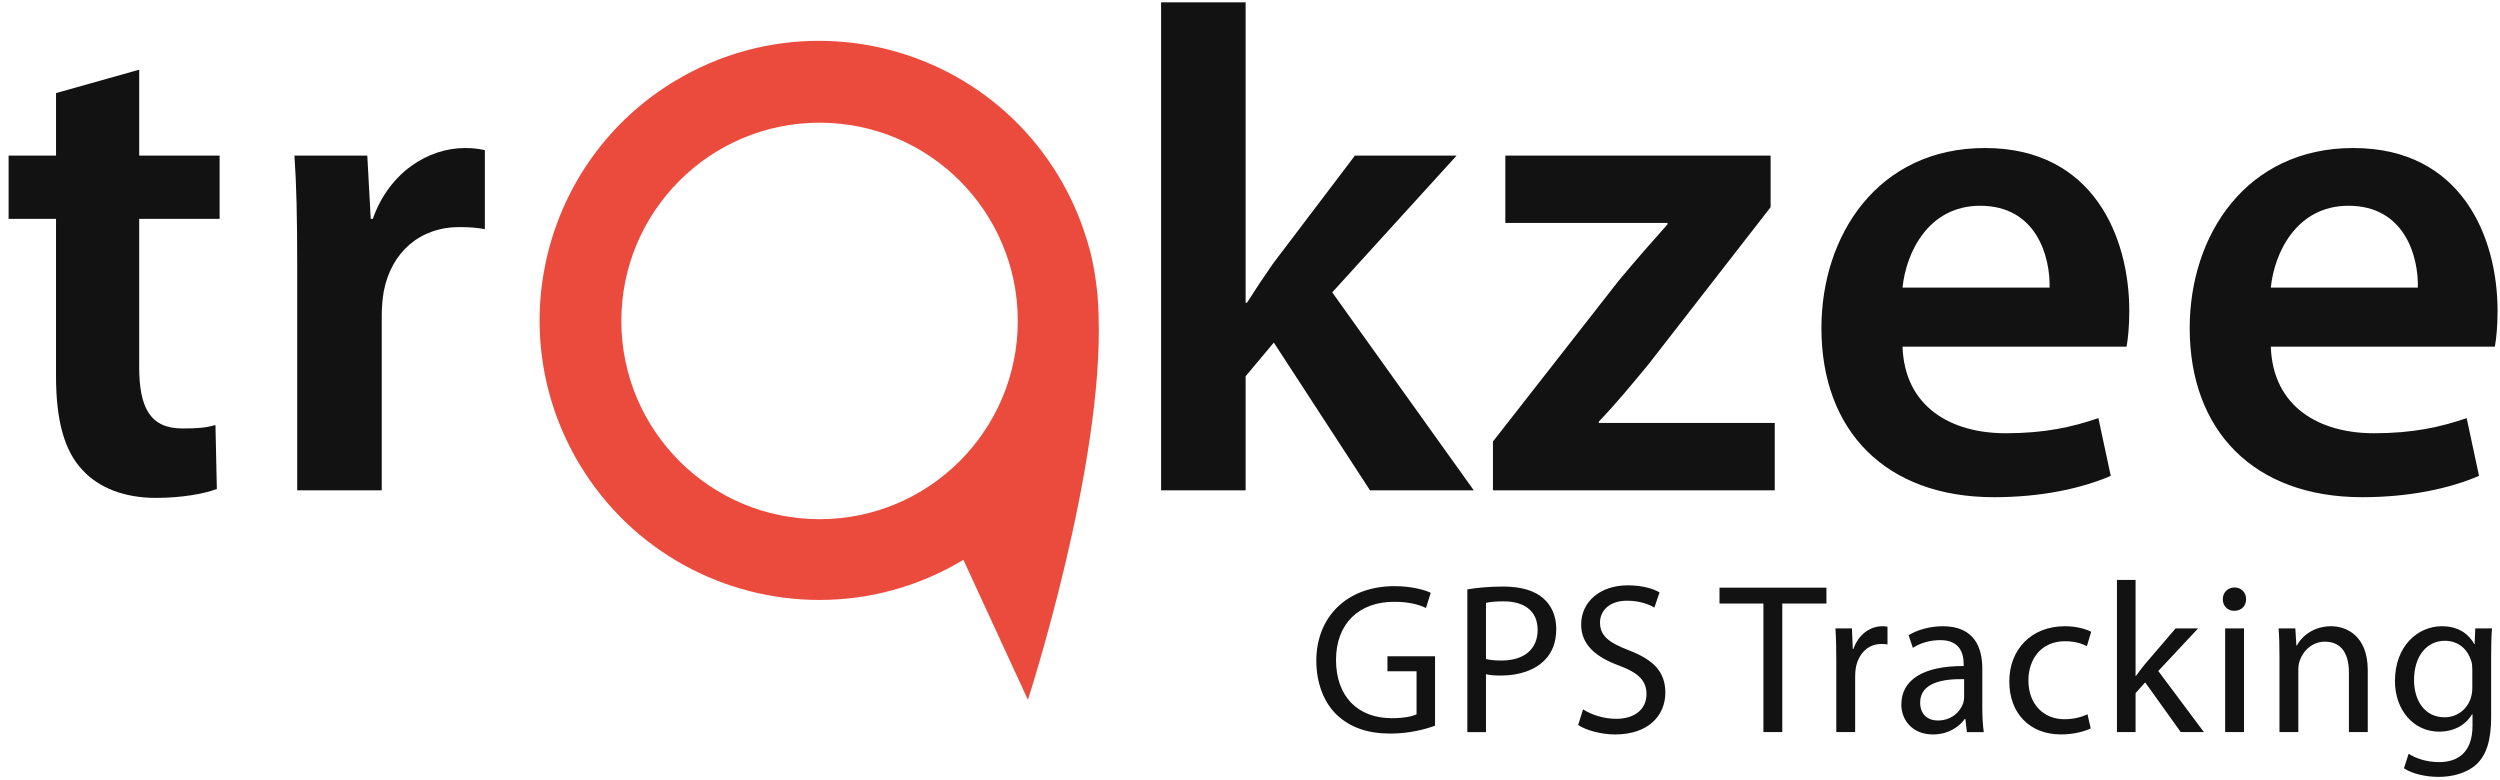
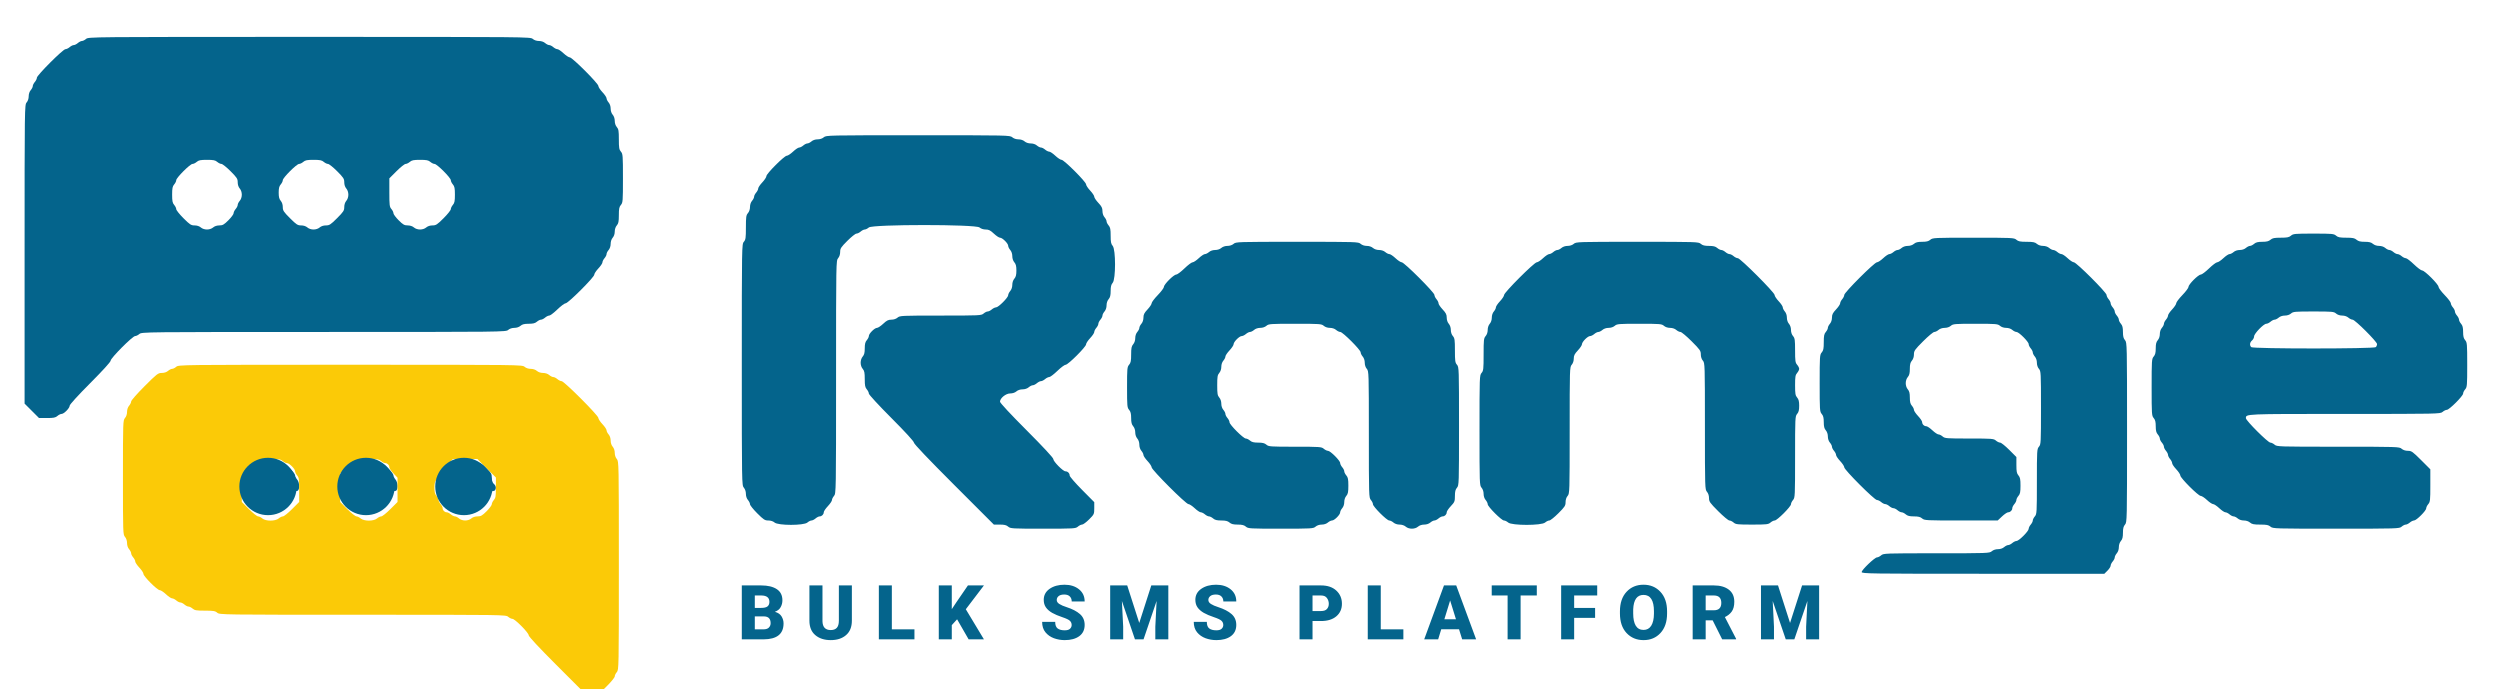
- <svg xmlns="http://www.w3.org/2000/svg" version="1.1" id="Layer_1" x="0px" y="0px" width="151.334px" height="47.168px" viewBox="0 0 151.334 47.168" enable-background="new 0 0 151.334 47.168" xml:space="preserve">
-   <path fill="#EB4B3D" d="M66.499,19.022c-0.016-0.775-0.084-1.551-0.209-2.325c-0.113-0.748-0.272-1.461-0.482-2.129  c-0.002-0.007-0.004-0.015-0.006-0.023c-0.017-0.05-0.032-0.102-0.048-0.15c-0.007-0.022-0.016-0.039-0.022-0.061  c-0.394-1.259-0.941-2.49-1.651-3.67c-3.177-5.273-8.773-8.192-14.51-8.192c-2.973,0-5.982,0.784-8.715,2.429  c-8.004,4.822-10.584,15.221-5.763,23.225c3.177,5.273,8.773,8.191,14.51,8.191c2.974,0,5.982-0.783,8.715-2.43l3.905,8.475  C62.223,42.363,66.837,28.15,66.499,19.022z M49.612,31.428c-6.627,0-12-5.375-12-12.001c0-6.627,5.373-12,12-12  c6.626,0,11.999,5.373,11.999,12C61.611,26.053,56.238,31.428,49.612,31.428z" />
-   <path fill="#131212" d="M83.987,40.633v-0.908h2.881v4.201c-0.506,0.195-1.518,0.48-2.698,0.48c-1.323,0-2.412-0.336-3.27-1.154  c-0.751-0.725-1.219-1.895-1.219-3.256c0-2.607,1.803-4.514,4.733-4.514c1.014,0,1.817,0.221,2.193,0.402l-0.287,0.92  c-0.466-0.219-1.049-0.375-1.931-0.375c-2.127,0-3.515,1.322-3.515,3.516c0,2.219,1.322,3.529,3.371,3.529  c0.739,0,1.244-0.105,1.504-0.236v-2.605H83.987L83.987,40.633z M93.532,39.932c-0.608,0.637-1.569,0.961-2.671,0.961  c-0.338,0-0.65-0.014-0.91-0.08v3.504h-1.128v-8.639c0.545-0.092,1.26-0.172,2.166-0.172c1.115,0,1.935,0.26,2.452,0.73  c0.468,0.412,0.765,1.049,0.765,1.828C94.206,38.855,93.973,39.477,93.532,39.932L93.532,39.932z M91.018,36.402  c-0.494,0-0.871,0.039-1.066,0.094v3.396c0.247,0.064,0.559,0.092,0.935,0.092c1.362,0,2.192-0.676,2.192-1.855  C93.078,36.961,92.248,36.402,91.018,36.402L91.018,36.402z M98.5,36.363c-1.193,0-1.646,0.715-1.646,1.311  c0,0.818,0.529,1.219,1.738,1.688c1.479,0.57,2.217,1.283,2.217,2.568c0,1.348-0.985,2.529-3.048,2.529  c-0.844,0-1.765-0.26-2.23-0.572l0.296-0.945c0.508,0.322,1.234,0.57,2.013,0.57c1.152,0,1.828-0.609,1.828-1.492  c0-0.805-0.467-1.283-1.646-1.725c-1.427-0.52-2.309-1.271-2.309-2.49c0-1.363,1.128-2.373,2.827-2.373  c0.882,0,1.544,0.207,1.918,0.428l-0.311,0.92C99.873,36.611,99.291,36.363,98.5,36.363L98.5,36.363z M107.888,36.533v7.783h-1.142  v-7.783h-2.659v-0.959h6.473v0.959H107.888L107.888,36.533z M113.869,38.984c-0.805,0-1.376,0.598-1.532,1.453  c-0.024,0.154-0.038,0.352-0.038,0.531v3.348h-1.141v-4.32c0-0.74-0.014-1.375-0.052-1.957h0.998l0.052,1.244h0.038  c0.288-0.844,0.986-1.375,1.751-1.375c0.117,0,0.208,0.014,0.312,0.027v1.074C114.141,38.984,114.023,38.984,113.869,38.984  L113.869,38.984z M119.063,44.316l-0.091-0.793h-0.039c-0.352,0.494-1.026,0.936-1.92,0.936c-1.271,0-1.919-0.896-1.919-1.805  c0-1.516,1.347-2.346,3.774-2.336v-0.127c0-0.506-0.145-1.453-1.428-1.441c-0.597,0-1.207,0.172-1.647,0.469l-0.259-0.766  c0.519-0.324,1.283-0.545,2.076-0.545c1.92,0,2.386,1.311,2.386,2.557v2.346c0,0.545,0.025,1.076,0.09,1.506H119.063L119.063,44.316  z M118.895,41.111c-1.246-0.025-2.661,0.197-2.661,1.416c0,0.75,0.494,1.088,1.064,1.088c0.831,0,1.362-0.52,1.543-1.053  c0.038-0.127,0.054-0.258,0.054-0.361V41.111L118.895,41.111z M126.327,39.113c-0.273-0.141-0.701-0.297-1.324-0.297  c-1.439,0-2.216,1.076-2.216,2.373c0,1.453,0.932,2.348,2.178,2.348c0.646,0,1.076-0.156,1.4-0.299l0.195,0.857  c-0.298,0.143-0.96,0.363-1.804,0.363c-1.895,0-3.126-1.285-3.126-3.205c0-1.932,1.324-3.346,3.372-3.346  c0.676,0,1.271,0.17,1.584,0.338L126.327,39.113L126.327,39.113z M133.41,44.316h-1.4l-2.154-3.008l-0.582,0.646v2.361h-1.128  v-9.211h1.128v5.811h0.024c0.156-0.219,0.365-0.49,0.545-0.711l1.856-2.166h1.362l-2.413,2.58L133.41,44.316L133.41,44.316z   M135.241,36.975c-0.414,0-0.688-0.313-0.688-0.699c0-0.391,0.284-0.715,0.712-0.715c0.416,0,0.7,0.313,0.7,0.715  C135.966,36.662,135.695,36.975,135.241,36.975L135.241,36.975z M135.838,44.316h-1.142v-6.277h1.142V44.316L135.838,44.316z   M142.188,44.316v-3.619c0-1.012-0.378-1.855-1.454-1.855c-0.74,0-1.322,0.531-1.529,1.168c-0.053,0.143-0.079,0.336-0.079,0.533  v3.773h-1.142v-4.58c0-0.66-0.012-1.178-0.051-1.697h1.012l0.063,1.037h0.027c0.312-0.584,1.036-1.168,2.074-1.168  c0.869,0,2.22,0.518,2.22,2.67v3.738H142.188L142.188,44.316z M150.798,39.75v3.645c0,1.453-0.299,2.32-0.896,2.879  c-0.622,0.559-1.504,0.754-2.294,0.754c-0.751,0-1.583-0.182-2.088-0.52l0.284-0.883c0.416,0.273,1.063,0.508,1.842,0.508  c1.168,0,2.024-0.611,2.024-2.207v-0.688h-0.028c-0.336,0.584-1.022,1.051-1.996,1.051c-1.558,0-2.671-1.324-2.671-3.061  c0-2.127,1.387-3.32,2.839-3.32c1.091,0,1.675,0.557,1.959,1.076h0.026l0.039-0.945h1.013  C150.812,38.48,150.798,38.996,150.798,39.75L150.798,39.75z M149.658,40.514c0-0.195-0.016-0.361-0.065-0.504  c-0.207-0.676-0.752-1.221-1.597-1.221c-1.088,0-1.866,0.922-1.866,2.375c0,1.23,0.635,2.256,1.854,2.256  c0.712,0,1.349-0.441,1.582-1.166c0.064-0.195,0.092-0.416,0.092-0.611V40.514L149.658,40.514z" />
-   <path fill="#131212" d="M89.214,29.682h-6.282l-5.823-8.946l-1.707,2.039v6.907h-5.117V0.141h5.117v18.183h0.083  c0.5-0.791,1.083-1.665,1.58-2.373l4.953-6.532h6.156l-7.53,8.279L89.214,29.682L89.214,29.682z M107.432,25.602v4.08H90.373v-2.955  l7.613-9.736c1.04-1.247,1.915-2.246,2.954-3.411v-0.084h-9.817V9.419h16.059v3.121l-7.404,9.527c-1,1.207-1.956,2.371-2.996,3.453  v0.082H107.432L107.432,25.602z M128.728,20.985h-13.561c0.124,3.661,2.951,5.241,6.238,5.241c2.373,0,4.038-0.373,5.618-0.916  l0.749,3.496c-1.748,0.75-4.16,1.291-7.074,1.291c-6.571,0-10.441-4.037-10.441-10.236c0-5.617,3.411-10.901,9.901-10.901  c6.574,0,8.735,5.409,8.735,9.86C128.894,19.779,128.813,20.527,128.728,20.985L128.728,20.985z M119.867,12.456  c-3.16,0-4.493,2.871-4.7,4.952h8.902C124.112,15.535,123.277,12.456,119.867,12.456L119.867,12.456z M151.022,20.985h-13.562  c0.125,3.661,2.952,5.241,6.24,5.241c2.37,0,4.036-0.373,5.616-0.916l0.749,3.496c-1.749,0.75-4.16,1.291-7.074,1.291  c-6.57,0-10.441-4.037-10.441-10.236c0-5.617,3.412-10.901,9.901-10.901c6.574,0,8.736,5.409,8.736,9.86  C151.188,19.779,151.106,20.527,151.022,20.985L151.022,20.985z M142.161,12.456c-3.16,0-4.493,2.871-4.7,4.952h8.901  C146.405,15.535,145.573,12.456,142.161,12.456L142.161,12.456z" />
-   <path fill="#131212" d="M8.425,13.247v8.945c0,2.496,0.665,3.744,2.621,3.744c0.916,0,1.415-0.041,1.997-0.209l0.083,3.871  c-0.749,0.291-2.121,0.541-3.702,0.541c-1.915,0-3.454-0.625-4.411-1.666c-1.123-1.164-1.622-3.035-1.622-5.698v-9.528H0.521V9.419  h2.871V5.634l5.034-1.415v5.2h4.868v3.828H8.425L8.425,13.247z M27.81,13.746c-2.414,0-4.119,1.54-4.576,3.87  c-0.083,0.458-0.126,0.999-0.126,1.539v10.527H17.99V15.951c0-2.745-0.042-4.743-0.167-6.532h4.411l0.208,3.828h0.125  c0.999-2.83,3.371-4.286,5.576-4.286c0.499,0,0.791,0.042,1.207,0.125v4.785C28.891,13.788,28.435,13.746,27.81,13.746L27.81,13.746  z" />
+ <svg xmlns="http://www.w3.org/2000/svg" viewBox="0 0 610 168" fill="none" width="100%" height="100%">
+   <g id="range-brand-logo-light">
+     <path d="M 84 38 C 82.732 39.100, 80.932 40, 80 40 C 79.068 40, 77.268 40.900, 76 42 C 74.732 43.100, 72.932 44, 72 44 C 71.068 44, 69.268 44.900, 68 46 C 66.732 47.100, 64.871 48, 63.866 48 C 61.477 48, 36 73.477, 36 75.866 C 36 76.871, 35.100 78.732, 34 80 C 32.900 81.268, 32 83.068, 32 84 C 32 84.932, 31.100 86.732, 30 88 C 28.777 89.410, 28 91.741, 28 94 C 28 96.259, 27.223 98.590, 26 100 C 24.020 102.283, 24 103.741, 24 248.119 L 24 393.931 31.034 400.966 L 38.069 408 45.881 408 C 52.259 408, 54.118 407.633, 56 406 C 57.268 404.900, 59.103 404, 60.076 404 C 62.427 404, 68 398.344, 68 395.957 C 68 394.838, 76.144 385.897, 88 374 C 100.254 361.703, 108 353.179, 108 351.988 C 108 349.500, 129.394 328, 131.869 328 C 132.873 328, 134.732 327.100, 136 326 C 138.287 324.016, 139.741 324, 316 324 C 492.259 324, 493.713 323.984, 496 322 C 497.410 320.777, 499.741 320, 502 320 C 504.259 320, 506.590 319.223, 508 318 C 509.725 316.504, 511.741 316, 516 316 C 520.259 316, 522.275 315.496, 524 314 C 525.268 312.900, 527.068 312, 528 312 C 528.932 312, 530.732 311.100, 532 310 C 533.268 308.900, 535.095 308, 536.058 308 C 537.022 308, 540.596 305.300, 544 302 C 547.404 298.700, 551.038 296, 552.076 296 C 554.545 296, 580 270.571, 580 268.105 C 580 267.083, 581.800 264.336, 584 262 C 586.200 259.664, 588 256.977, 588 256.029 C 588 255.082, 588.900 253.268, 590 252 C 591.100 250.732, 592 248.932, 592 248 C 592 247.068, 592.900 245.268, 594 244 C 595.223 242.590, 596 240.259, 596 238 C 596 235.741, 596.777 233.410, 598 232 C 599.223 230.590, 600 228.259, 600 226 C 600 223.741, 600.777 221.410, 602 220 C 603.627 218.124, 604 216.259, 604 210 C 604 203.741, 604.373 201.876, 606 200 C 607.879 197.834, 608 196.259, 608 174 C 608 151.741, 607.879 150.166, 606 148 C 604.296 146.035, 604 144.259, 604 136 C 604 127.741, 603.704 125.965, 602 124 C 600.777 122.590, 600 120.259, 600 118 C 600 115.741, 599.223 113.410, 598 112 C 596.777 110.590, 596 108.259, 596 106 C 596 103.741, 595.223 101.410, 594 100 C 592.900 98.732, 592 96.918, 592 95.971 C 592 95.023, 590.200 92.336, 588 90 C 585.800 87.664, 584 84.917, 584 83.895 C 584 81.453, 558.547 56, 556.105 56 C 555.083 56, 552.336 54.200, 550 52 C 547.664 49.800, 544.977 48, 544.029 48 C 543.082 48, 541.268 47.100, 540 46 C 538.732 44.900, 536.932 44, 536 44 C 535.068 44, 533.268 43.100, 532 42 C 530.590 40.777, 528.259 40, 526 40 C 523.741 40, 521.410 39.223, 520 38 C 517.709 36.013, 516.259 36, 302 36 C 87.741 36, 86.291 36.013, 84 38 M 192 158 C 190.732 159.100, 188.878 160, 187.881 160 C 185.522 160, 172 173.522, 172 175.881 C 172 176.878, 171.100 178.732, 170 180 C 168.373 181.876, 168 183.741, 168 190 C 168 196.259, 168.373 198.124, 170 200 C 171.100 201.268, 172 203.122, 172 204.119 C 172 205.115, 175.166 209.097, 179.034 212.966 C 185.287 219.218, 186.493 220, 189.881 220 C 192.259 220, 194.562 220.753, 196 222 C 197.410 223.223, 199.741 224, 202 224 C 204.259 224, 206.590 223.223, 208 222 C 209.435 220.756, 211.741 220, 214.105 220 C 217.336 220, 218.660 219.244, 222.952 214.952 C 225.729 212.176, 228 209.095, 228 208.105 C 228 207.116, 228.900 205.268, 230 204 C 231.100 202.732, 232 200.932, 232 200 C 232 199.068, 232.900 197.268, 234 196 C 235.223 194.590, 236 192.259, 236 190 C 236 187.741, 235.223 185.410, 234 184 C 232.753 182.562, 232 180.259, 232 177.881 C 232 174.493, 231.218 173.287, 224.966 167.034 C 221.097 163.166, 217.115 160, 216.119 160 C 215.122 160, 213.268 159.100, 212 158 C 210.124 156.373, 208.259 156, 202 156 C 195.741 156, 193.876 156.373, 192 158 M 296 158 C 294.732 159.100, 292.878 160, 291.881 160 C 289.522 160, 276 173.522, 276 175.881 C 276 176.878, 275.100 178.732, 274 180 C 272.504 181.725, 272 183.741, 272 188 C 272 192.259, 272.504 194.275, 274 196 C 275.247 197.438, 276 199.741, 276 202.119 C 276 205.507, 276.782 206.713, 283.034 212.966 C 289.287 219.218, 290.493 220, 293.881 220 C 296.259 220, 298.562 220.753, 300 222 C 301.410 223.223, 303.741 224, 306 224 C 308.259 224, 310.590 223.223, 312 222 C 313.438 220.753, 315.741 220, 318.119 220 C 321.507 220, 322.713 219.218, 328.966 212.966 C 335.218 206.713, 336 205.507, 336 202.119 C 336 199.741, 336.753 197.438, 338 196 C 339.223 194.590, 340 192.259, 340 190 C 340 187.741, 339.223 185.410, 338 184 C 336.753 182.562, 336 180.259, 336 177.881 C 336 174.493, 335.218 173.287, 328.966 167.034 C 325.097 163.166, 321.115 160, 320.119 160 C 319.122 160, 317.268 159.100, 316 158 C 314.124 156.373, 312.259 156, 306 156 C 299.741 156, 297.876 156.373, 296 158 M 400 158 C 398.732 159.100, 396.878 160, 395.881 160 C 394.885 160, 390.903 163.166, 387.034 167.034 L 380 174.069 380 187.881 C 380 200.259, 380.208 201.934, 382 204 C 383.100 205.268, 384 207.116, 384 208.105 C 384 209.095, 386.271 212.176, 389.048 214.952 C 393.340 219.244, 394.664 220, 397.895 220 C 400.259 220, 402.565 220.756, 404 222 C 405.410 223.223, 407.741 224, 410 224 C 412.259 224, 414.590 223.223, 416 222 C 417.438 220.753, 419.741 220, 422.119 220 C 425.507 220, 426.713 219.218, 432.966 212.966 C 436.834 209.097, 440 205.115, 440 204.119 C 440 203.122, 440.900 201.268, 442 200 C 443.627 198.124, 444 196.259, 444 190 C 444 183.741, 443.627 181.876, 442 180 C 440.900 178.732, 440 176.878, 440 175.881 C 440 173.522, 426.478 160, 424.119 160 C 423.122 160, 421.268 159.100, 420 158 C 418.124 156.373, 416.259 156, 410 156 C 403.741 156, 401.876 156.373, 400 158 M 256 450 C 254.732 451.100, 252.884 452, 251.895 452 C 249.556 452, 240 461.556, 240 463.895 C 240 464.884, 239.100 466.732, 238 468 C 235.756 470.588, 235.289 476.889, 237.200 478.800 C 238.071 479.671, 245.422 480, 264 480 C 282.578 480, 289.929 479.671, 290.800 478.800 C 292.711 476.889, 292.244 470.588, 290 468 C 288.900 466.732, 288 464.884, 288 463.895 C 288 462.905, 285.729 459.824, 282.952 457.048 C 278.660 452.756, 277.336 452, 274.105 452 C 271.741 452, 269.435 451.244, 268 450 C 266.590 448.777, 264.259 448, 262 448 C 259.741 448, 257.410 448.777, 256 450 M 352 450 C 350.732 451.100, 348.878 452, 347.881 452 C 346.885 452, 342.903 455.166, 339.034 459.034 L 332 466.069 332 471.834 C 332 475.006, 332.540 478.140, 333.200 478.800 C 334.071 479.671, 341.422 480, 360 480 C 378.578 480, 385.929 479.671, 386.800 478.800 C 388.711 476.889, 388.244 470.588, 386 468 C 384.900 466.732, 384 464.884, 384 463.895 C 384 462.905, 381.729 459.824, 378.952 457.048 C 374.660 452.756, 373.336 452, 370.105 452 C 367.741 452, 365.435 451.244, 364 450 C 362.590 448.777, 360.259 448, 358 448 C 355.741 448, 353.410 448.777, 352 450 M 448 450 C 446.732 451.100, 444.932 452, 444 452 C 443.068 452, 441.268 452.900, 440 454 C 438.732 455.100, 436.953 456, 436.047 456 C 433.936 456, 432 457.936, 432 460.047 C 432 460.953, 431.100 462.732, 430 464 C 427.696 466.657, 427.150 476.750, 429.200 478.800 C 430.071 479.671, 437.422 480, 456 480 C 474.578 480, 481.929 479.671, 482.800 478.800 C 484.595 477.005, 484.251 474.195, 482 472.268 C 480.585 471.056, 480 469.318, 480 466.325 C 480 462.577, 479.425 461.520, 474.952 457.048 C 470.660 452.756, 469.336 452, 466.105 452 C 463.741 452, 461.435 451.244, 460 450 C 458.590 448.777, 456.259 448, 454 448 C 451.741 448, 449.410 448.777, 448 450" fill="#04648C" transform="translate(0, 0) scale(0.25)" fill-rule="evenodd" />
+     <path d="M 72 18 C 70.732 19.100, 68.932 20, 68 20 C 67.068 20, 65.268 20.900, 64 22 C 62.559 23.250, 60.259 24, 57.866 24 C 54.291 24, 53.176 24.862, 41.019 37.019 C 33.822 44.215, 28 50.855, 28 51.866 C 28 52.871, 27.100 54.732, 26 56 C 24.777 57.410, 24 59.741, 24 62 C 24 64.259, 23.223 66.590, 22 68 C 20.052 70.247, 20 71.741, 20 126 C 20 180.259, 20.052 181.753, 22 184 C 23.223 185.410, 24 187.741, 24 190 C 24 192.259, 24.777 194.590, 26 196 C 27.100 197.268, 28 199.068, 28 200 C 28 200.932, 28.900 202.732, 30 204 C 31.100 205.268, 32 207.082, 32 208.029 C 32 208.977, 33.800 211.664, 36 214 C 38.200 216.336, 40 219.076, 40 220.089 C 40 222.487, 53.513 236, 55.911 236 C 56.924 236, 59.664 237.800, 62 240 C 64.336 242.200, 67.023 244, 67.971 244 C 68.918 244, 70.732 244.900, 72 246 C 73.268 247.100, 75.068 248, 76 248 C 76.932 248, 78.732 248.900, 80 250 C 81.268 251.100, 83.068 252, 84 252 C 84.932 252, 86.732 252.900, 88 254 C 89.965 255.704, 91.741 256, 100 256 C 108.259 256, 110.035 256.296, 112 258 C 114.282 259.979, 115.741 260, 254 260 C 392.259 260, 393.718 260.021, 396 262 C 397.268 263.100, 399.122 264, 400.119 264 C 402.565 264, 416 277.557, 416 280.025 C 416 281.252, 426.072 292.053, 443.009 308.991 L 470.018 336 477.975 336 L 485.931 336 492.966 328.966 C 496.834 325.097, 500 321.115, 500 320.119 C 500 319.122, 500.900 317.268, 502 316 C 503.972 313.727, 504 312.259, 504 212 C 504 111.741, 503.972 110.273, 502 108 C 500.777 106.590, 500 104.259, 500 102 C 500 99.741, 499.223 97.410, 498 96 C 496.777 94.590, 496 92.259, 496 90 C 496 87.741, 495.223 85.410, 494 84 C 492.900 82.732, 492 80.918, 492 79.971 C 492 79.023, 490.200 76.336, 488 74 C 485.800 71.664, 484 68.915, 484 67.891 C 484 65.450, 450.578 32, 448.139 32 C 447.131 32, 445.268 31.100, 444 30 C 442.732 28.900, 440.932 28, 440 28 C 439.068 28, 437.268 27.100, 436 26 C 434.590 24.777, 432.259 24, 430 24 C 427.741 24, 425.410 23.223, 424 22 C 422.590 20.777, 420.259 20, 418 20 C 415.741 20, 413.410 19.223, 412 18 C 409.714 16.017, 408.259 16, 242 16 C 75.741 16, 74.286 16.017, 72 18 M 152 110 C 150.732 111.100, 148.897 112, 147.924 112 C 146.950 112, 144.769 113.385, 143.077 115.077 C 141.385 116.769, 140 118.950, 140 119.924 C 140 120.897, 139.100 122.732, 138 124 C 136.243 126.026, 136 127.741, 136 138.119 L 136 149.931 143.034 156.966 C 146.903 160.834, 150.885 164, 151.881 164 C 152.878 164, 154.732 164.900, 156 166 C 159.250 168.818, 168.750 168.818, 172 166 C 173.268 164.900, 175.122 164, 176.119 164 C 177.115 164, 181.097 160.834, 184.966 156.966 L 192 149.931 192 138.119 C 192 127.741, 191.757 126.026, 190 124 C 188.900 122.732, 188 120.897, 188 119.924 C 188 117.631, 182.369 112, 180.076 112 C 179.103 112, 177.268 111.100, 176 110 C 174.035 108.296, 172.259 108, 164 108 C 155.741 108, 153.965 108.296, 152 110 M 248 110 C 246.732 111.100, 244.884 112, 243.895 112 C 242.905 112, 239.824 114.271, 237.048 117.048 L 232 122.095 232 136.013 L 232 149.931 239.034 156.966 C 242.903 160.834, 246.885 164, 247.881 164 C 248.878 164, 250.732 164.900, 252 166 C 255.250 168.818, 264.750 168.818, 268 166 C 269.268 164.900, 271.122 164, 272.119 164 C 273.115 164, 277.097 160.834, 280.966 156.966 L 288 149.931 288 138.089 L 288 126.247 284 122 C 281.800 119.664, 280 116.998, 280 116.076 C 280 113.939, 278.075 112, 275.953 112 C 275.047 112, 273.268 111.100, 272 110 C 270.035 108.296, 268.259 108, 260 108 C 251.741 108, 249.965 108.296, 248 110 M 335.034 115.034 C 331.166 118.903, 328 122.885, 328 123.881 C 328 124.878, 327.100 126.732, 326 128 C 324.504 129.725, 324 131.741, 324 136 C 324 140.259, 324.504 142.275, 326 144 C 327.100 145.268, 328 147.068, 328 148 C 328 148.932, 328.900 150.732, 330 152 C 331.100 153.268, 332 155.047, 332 155.953 C 332 158.064, 333.936 160, 336.047 160 C 336.953 160, 338.732 160.900, 340 162 C 341.268 163.100, 343.068 164, 344 164 C 344.932 164, 346.732 164.900, 348 166 C 351.043 168.639, 356.957 168.639, 360 166 C 361.435 164.756, 363.741 164, 366.105 164 C 369.336 164, 370.660 163.244, 374.952 158.952 C 377.729 156.176, 380 153.095, 380 152.105 C 380 151.116, 380.900 149.268, 382 148 C 383.708 146.031, 384 144.259, 384 135.874 L 384 126.054 374.973 117.027 L 365.946 108 354.007 108 L 342.069 108 335.034 115.034" fill="#FBCA07" transform="translate(25, 85) scale(0.25)" fill-rule="evenodd" />
+     <circle cx="65.4" cy="118.7" r="7.0" fill="#04648C" />
+     <circle cx="89.3" cy="118.7" r="7.0" fill="#04648C" />
+     <circle cx="113.2" cy="118.7" r="7.0" fill="#04648C" />
+     <path d="M 104 34 C 102.590 35.223, 100.259 36, 98 36 C 95.741 36, 93.410 36.777, 92 38 C 90.732 39.100, 88.932 40, 88 40 C 87.068 40, 85.268 40.900, 84 42 C 82.732 43.100, 80.918 44, 79.971 44 C 79.023 44, 76.336 45.800, 74 48 C 71.664 50.200, 68.921 52, 67.903 52 C 65.494 52, 48 69.494, 48 71.903 C 48 72.921, 46.200 75.664, 44 78 C 41.800 80.336, 40 83.023, 40 83.971 C 40 84.918, 39.100 86.732, 38 88 C 36.900 89.268, 36 91.068, 36 92 C 36 92.932, 35.100 94.732, 34 96 C 32.777 97.410, 32 99.741, 32 102 C 32 104.259, 31.223 106.590, 30 108 C 28.245 110.023, 28 111.741, 28 122 C 28 132.259, 27.755 133.977, 26 136 C 24.024 138.278, 24 139.741, 24 256 C 24 372.259, 24.024 373.722, 26 376 C 27.223 377.410, 28 379.741, 28 382 C 28 384.259, 28.777 386.590, 30 388 C 31.100 389.268, 32 391.122, 32 392.119 C 32 393.115, 35.166 397.097, 39.034 400.966 C 45.287 407.218, 46.493 408, 49.881 408 C 52.259 408, 54.562 408.753, 56 410 C 59.483 413.020, 84.517 413.020, 88 410 C 89.268 408.900, 91.068 408, 92 408 C 92.932 408, 94.732 407.100, 96 406 C 97.268 404.900, 99.047 404, 99.953 404 C 102.075 404, 104 402.061, 104 399.924 C 104 399.002, 105.800 396.336, 108 394 C 110.200 391.664, 112 388.977, 112 388.029 C 112 387.082, 112.900 385.268, 114 384 C 115.975 381.723, 116 380.259, 116 268 C 116 155.741, 116.025 154.277, 118 152 C 119.247 150.562, 120 148.259, 120 145.881 C 120 142.493, 120.782 141.287, 127.034 135.034 C 130.903 131.166, 134.885 128, 135.881 128 C 136.878 128, 138.732 127.100, 140 126 C 141.268 124.900, 143.068 124, 144 124 C 144.932 124, 146.732 123.100, 148 122 C 151.606 118.872, 252.394 118.872, 256 122 C 257.417 123.229, 259.741 124, 262.029 124 C 264.999 124, 266.613 124.810, 270 128 C 272.336 130.200, 275.057 132, 276.047 132 C 278.363 132, 284 137.616, 284 139.924 C 284 140.897, 284.900 142.732, 286 144 C 287.223 145.410, 288 147.741, 288 150 C 288 152.259, 288.777 154.590, 290 156 C 291.496 157.725, 292 159.741, 292 164 C 292 168.259, 291.496 170.275, 290 172 C 288.777 173.410, 288 175.741, 288 178 C 288 180.259, 287.223 182.590, 286 184 C 284.900 185.268, 284 187.116, 284 188.105 C 284 190.444, 274.444 200, 272.105 200 C 271.116 200, 269.268 200.900, 268 202 C 266.732 203.100, 264.932 204, 264 204 C 263.068 204, 261.268 204.900, 260 206 C 257.777 207.928, 256.259 208, 218 208 C 179.741 208, 178.223 208.072, 176 210 C 174.583 211.229, 172.259 212, 169.971 212 C 167.001 212, 165.387 212.810, 162 216 C 159.664 218.200, 156.943 220, 155.953 220 C 153.637 220, 148 225.616, 148 227.924 C 148 228.897, 147.100 230.732, 146 232 C 144.504 233.725, 144 235.741, 144 240 C 144 244.259, 143.496 246.275, 142 248 C 140.777 249.410, 140 251.741, 140 254 C 140 256.259, 140.777 258.590, 142 260 C 143.627 261.876, 144 263.741, 144 270 C 144 276.259, 144.373 278.124, 146 280 C 147.100 281.268, 148 283.123, 148 284.121 C 148 285.152, 157.514 295.478, 170 308 C 183.695 321.735, 192 330.804, 192 332.025 C 192 333.274, 206.171 348.158, 231.006 372.994 L 270.013 412 275.853 412 C 280.259 412, 282.261 412.492, 284 414 C 286.202 415.909, 287.741 416, 318 416 C 348.259 416, 349.798 415.909, 352 414 C 353.268 412.900, 355.116 412, 356.105 412 C 357.095 412, 360.176 409.729, 362.952 406.952 C 367.875 402.030, 368 401.758, 368 396.007 L 368 390.109 356 378 C 349.400 371.340, 344 365.106, 344 364.146 C 344 361.908, 342.089 360, 339.848 360 C 337.475 360, 328 350.386, 328 347.979 C 328 346.796, 317.976 336.009, 302 320 C 286.302 304.270, 276 293.195, 276 292.050 C 276 288.620, 281.695 284, 285.924 284 C 288.259 284, 290.572 283.239, 292 282 C 293.410 280.777, 295.741 280, 298 280 C 300.259 280, 302.590 279.223, 304 278 C 305.268 276.900, 307.068 276, 308 276 C 308.932 276, 310.732 275.100, 312 274 C 313.268 272.900, 315.068 272, 316 272 C 316.932 272, 318.732 271.100, 320 270 C 321.268 268.900, 323.095 268, 324.058 268 C 325.022 268, 328.596 265.300, 332 262 C 335.404 258.700, 339.034 256, 340.068 256 C 342.498 256, 360 238.523, 360 236.097 C 360 235.079, 361.800 232.336, 364 230 C 366.200 227.664, 368 224.977, 368 224.029 C 368 223.082, 368.900 221.268, 370 220 C 371.100 218.732, 372 216.932, 372 216 C 372 215.068, 372.900 213.268, 374 212 C 375.100 210.732, 376 208.932, 376 208 C 376 207.068, 376.900 205.268, 378 204 C 379.223 202.590, 380 200.259, 380 198 C 380 195.741, 380.777 193.410, 382 192 C 383.496 190.275, 384 188.259, 384 184 C 384 179.741, 384.504 177.725, 386 176 C 389.039 172.496, 389.039 143.504, 386 140 C 384.373 138.124, 384 136.259, 384 130 C 384 123.741, 383.627 121.876, 382 120 C 380.900 118.732, 380 116.932, 380 116 C 380 115.068, 379.100 113.268, 378 112 C 376.771 110.583, 376 108.259, 376 105.971 C 376 103.001, 375.190 101.387, 372 98 C 369.800 95.664, 368 92.964, 368 92 C 368 91.036, 366.200 88.336, 364 86 C 361.800 83.664, 360 80.918, 360 79.899 C 360 77.476, 338.524 56, 336.101 56 C 335.082 56, 332.336 54.200, 330 52 C 327.664 49.800, 324.977 48, 324.029 48 C 323.082 48, 321.268 47.100, 320 46 C 318.732 44.900, 316.932 44, 316 44 C 315.068 44, 313.268 43.100, 312 42 C 310.590 40.777, 308.259 40, 306 40 C 303.741 40, 301.410 39.223, 300 38 C 298.590 36.777, 296.259 36, 294 36 C 291.741 36, 289.410 35.223, 288 34 C 285.731 32.032, 284.259 32, 196 32 C 107.741 32, 106.269 32.032, 104 34 M 1536 130 C 1534.124 131.627, 1532.259 132, 1526 132 C 1519.741 132, 1517.876 132.373, 1516 134 C 1514.275 135.496, 1512.259 136, 1508 136 C 1503.741 136, 1501.725 136.504, 1500 138 C 1498.732 139.100, 1496.932 140, 1496 140 C 1495.068 140, 1493.268 140.900, 1492 142 C 1490.590 143.223, 1488.259 144, 1486 144 C 1483.741 144, 1481.410 144.777, 1480 146 C 1478.732 147.100, 1476.918 148, 1475.971 148 C 1475.023 148, 1472.336 149.800, 1470 152 C 1467.664 154.200, 1464.951 156, 1463.971 156 C 1462.991 156, 1459.404 158.700, 1456 162 C 1452.596 165.300, 1448.975 168, 1447.953 168 C 1445.539 168, 1436 177.539, 1436 179.953 C 1436 180.975, 1433.300 184.596, 1430 188 C 1426.700 191.404, 1424 194.991, 1424 195.971 C 1424 196.951, 1422.200 199.664, 1420 202 C 1417.800 204.336, 1416 207.023, 1416 207.971 C 1416 208.918, 1415.100 210.732, 1414 212 C 1412.900 213.268, 1412 215.068, 1412 216 C 1412 216.932, 1411.100 218.732, 1410 220 C 1408.777 221.410, 1408 223.741, 1408 226 C 1408 228.259, 1407.223 230.590, 1406 232 C 1404.504 233.725, 1404 235.741, 1404 240 C 1404 244.259, 1403.496 246.275, 1402 248 C 1400.104 250.187, 1400 251.741, 1400 278 C 1400 304.259, 1400.104 305.813, 1402 308 C 1403.496 309.725, 1404 311.741, 1404 316 C 1404 320.259, 1404.504 322.275, 1406 324 C 1407.100 325.268, 1408 327.068, 1408 328 C 1408 328.932, 1408.900 330.732, 1410 332 C 1411.100 333.268, 1412 335.068, 1412 336 C 1412 336.932, 1412.900 338.732, 1414 340 C 1415.100 341.268, 1416 343.068, 1416 344 C 1416 344.932, 1416.900 346.732, 1418 348 C 1419.100 349.268, 1420 351.082, 1420 352.029 C 1420 352.977, 1421.800 355.664, 1424 358 C 1426.200 360.336, 1428 363.079, 1428 364.097 C 1428 366.506, 1445.494 384, 1447.903 384 C 1448.921 384, 1451.664 385.800, 1454 388 C 1456.336 390.200, 1459.036 392, 1460 392 C 1460.964 392, 1463.664 393.800, 1466 396 C 1468.336 398.200, 1471.023 400, 1471.971 400 C 1472.918 400, 1474.732 400.900, 1476 402 C 1477.268 403.100, 1479.068 404, 1480 404 C 1480.932 404, 1482.732 404.900, 1484 406 C 1485.410 407.223, 1487.741 408, 1490 408 C 1492.259 408, 1494.590 408.777, 1496 410 C 1497.876 411.627, 1499.741 412, 1506 412 C 1512.259 412, 1514.124 412.373, 1516 414 C 1518.252 415.953, 1519.741 416, 1580 416 C 1640.259 416, 1641.748 415.953, 1644 414 C 1645.268 412.900, 1647.068 412, 1648 412 C 1648.932 412, 1650.732 411.100, 1652 410 C 1653.268 408.900, 1655.116 408, 1656.105 408 C 1658.444 408, 1668 398.444, 1668 396.105 C 1668 395.116, 1668.900 393.268, 1670 392 C 1671.819 389.903, 1672 388.259, 1672 373.874 L 1672 358.054 1662.973 349.027 C 1654.754 340.808, 1653.604 340, 1650.126 340 C 1647.741 340, 1645.440 339.249, 1644 338 C 1641.749 336.048, 1640.259 336, 1582 336 C 1523.741 336, 1522.251 335.952, 1520 334 C 1518.732 332.900, 1516.873 332, 1515.869 332 C 1513.518 332, 1492 310.524, 1492 308.178 C 1492 303.923, 1490.236 304, 1588.047 304 C 1680.259 304, 1681.729 303.969, 1684 302 C 1685.268 300.900, 1687.122 300, 1688.119 300 C 1690.478 300, 1704 286.478, 1704 284.119 C 1704 283.122, 1704.900 281.268, 1706 280 C 1707.868 277.847, 1708 276.259, 1708 256 C 1708 235.741, 1707.868 234.153, 1706 232 C 1704.504 230.275, 1704 228.259, 1704 224 C 1704 219.741, 1703.496 217.725, 1702 216 C 1700.900 214.732, 1700 212.932, 1700 212 C 1700 211.068, 1699.100 209.268, 1698 208 C 1696.900 206.732, 1696 204.932, 1696 204 C 1696 203.068, 1695.100 201.268, 1694 200 C 1692.900 198.732, 1692 196.905, 1692 195.942 C 1692 194.978, 1689.300 191.404, 1686 188 C 1682.700 184.596, 1680 180.969, 1680 179.940 C 1680 177.504, 1666.496 164, 1664.060 164 C 1663.031 164, 1659.404 161.300, 1656 158 C 1652.596 154.700, 1649.022 152, 1648.058 152 C 1647.095 152, 1645.268 151.100, 1644 150 C 1642.732 148.900, 1640.932 148, 1640 148 C 1639.068 148, 1637.268 147.100, 1636 146 C 1634.732 144.900, 1632.932 144, 1632 144 C 1631.068 144, 1629.268 143.100, 1628 142 C 1626.590 140.777, 1624.259 140, 1622 140 C 1619.741 140, 1617.410 139.223, 1616 138 C 1614.275 136.504, 1612.259 136, 1608 136 C 1603.741 136, 1601.725 135.496, 1600 134 C 1598.124 132.373, 1596.259 132, 1590 132 C 1583.741 132, 1581.876 131.627, 1580 130 C 1577.862 128.146, 1576.259 128, 1558 128 C 1539.741 128, 1538.138 128.146, 1536 130 M 1184 134 C 1182.275 135.496, 1180.259 136, 1176 136 C 1171.741 136, 1169.725 136.504, 1168 138 C 1166.590 139.223, 1164.259 140, 1162 140 C 1159.741 140, 1157.410 140.777, 1156 142 C 1154.732 143.100, 1152.932 144, 1152 144 C 1151.068 144, 1149.268 144.900, 1148 146 C 1146.732 147.100, 1144.918 148, 1143.971 148 C 1143.023 148, 1140.336 149.800, 1138 152 C 1135.664 154.200, 1132.916 156, 1131.893 156 C 1129.462 156, 1100 185.435, 1100 187.863 C 1100 188.870, 1099.100 190.732, 1098 192 C 1096.900 193.268, 1096 195.082, 1096 196.029 C 1096 196.977, 1094.200 199.664, 1092 202 C 1088.810 205.387, 1088 207.001, 1088 209.971 C 1088 212.259, 1087.229 214.583, 1086 216 C 1084.900 217.268, 1084 219.068, 1084 220 C 1084 220.932, 1083.100 222.732, 1082 224 C 1080.373 225.876, 1080 227.741, 1080 234 C 1080 240.259, 1079.627 242.124, 1078 244 C 1076.104 246.187, 1076 247.741, 1076 274 C 1076 300.259, 1076.104 301.813, 1078 304 C 1079.496 305.725, 1080 307.741, 1080 312 C 1080 316.259, 1080.504 318.275, 1082 320 C 1083.223 321.410, 1084 323.741, 1084 326 C 1084 328.259, 1084.777 330.590, 1086 332 C 1087.100 333.268, 1088 335.068, 1088 336 C 1088 336.932, 1088.900 338.732, 1090 340 C 1091.100 341.268, 1092 343.082, 1092 344.029 C 1092 344.977, 1093.800 347.664, 1096 350 C 1098.200 352.336, 1100 355.084, 1100 356.107 C 1100 358.538, 1129.435 388, 1131.863 388 C 1132.870 388, 1134.732 388.900, 1136 390 C 1137.268 391.100, 1139.068 392, 1140 392 C 1140.932 392, 1142.732 392.900, 1144 394 C 1145.268 395.100, 1147.068 396, 1148 396 C 1148.932 396, 1150.732 396.900, 1152 398 C 1153.268 399.100, 1155.068 400, 1156 400 C 1156.932 400, 1158.732 400.900, 1160 402 C 1161.725 403.496, 1163.741 404, 1168 404 C 1172.259 404, 1174.275 404.504, 1176 406 C 1178.213 407.920, 1179.741 408, 1214.029 408 L 1249.753 408 1254 404 C 1256.336 401.800, 1259.002 400, 1259.924 400 C 1262.061 400, 1264 398.075, 1264 395.953 C 1264 395.047, 1264.900 393.268, 1266 392 C 1267.100 390.732, 1268 388.932, 1268 388 C 1268 387.068, 1268.900 385.268, 1270 384 C 1271.627 382.124, 1272 380.259, 1272 374 C 1272 367.741, 1271.627 365.876, 1270 364 C 1268.367 362.118, 1268 360.259, 1268 353.881 L 1268 346.069 1260.966 339.034 C 1257.097 335.166, 1253.115 332, 1252.119 332 C 1251.122 332, 1249.268 331.100, 1248 330 C 1245.834 328.121, 1244.259 328, 1222 328 C 1199.741 328, 1198.166 327.879, 1196 326 C 1194.732 324.900, 1192.918 324, 1191.971 324 C 1191.023 324, 1188.336 322.200, 1186 320 C 1183.664 317.800, 1180.998 316, 1180.076 316 C 1177.928 316, 1176 314.072, 1176 311.924 C 1176 311.002, 1174.200 308.336, 1172 306 C 1169.800 303.664, 1168 300.977, 1168 300.029 C 1168 299.082, 1167.100 297.268, 1166 296 C 1164.504 294.275, 1164 292.259, 1164 288 C 1164 283.741, 1163.496 281.725, 1162 280 C 1160.777 278.590, 1160 276.259, 1160 274 C 1160 271.741, 1160.777 269.410, 1162 268 C 1163.496 266.275, 1164 264.259, 1164 260 C 1164 255.741, 1164.504 253.725, 1166 252 C 1167.249 250.560, 1168 248.259, 1168 245.874 C 1168 242.396, 1168.808 241.246, 1177.027 233.027 C 1181.992 228.062, 1186.873 224, 1187.874 224 C 1188.875 224, 1190.732 223.100, 1192 222 C 1193.410 220.777, 1195.741 220, 1198 220 C 1200.259 220, 1202.590 219.223, 1204 218 C 1206.153 216.132, 1207.741 216, 1228 216 C 1248.259 216, 1249.847 216.132, 1252 218 C 1253.410 219.223, 1255.741 220, 1258 220 C 1260.259 220, 1262.590 220.777, 1264 222 C 1265.268 223.100, 1267.116 224, 1268.105 224 C 1270.444 224, 1280 233.556, 1280 235.895 C 1280 236.884, 1280.900 238.732, 1282 240 C 1283.100 241.268, 1284 243.068, 1284 244 C 1284 244.932, 1284.900 246.732, 1286 248 C 1287.223 249.410, 1288 251.741, 1288 254 C 1288 256.259, 1288.777 258.590, 1290 260 C 1291.920 262.213, 1292 263.741, 1292 298 C 1292 332.259, 1291.920 333.787, 1290 336 C 1288.091 338.202, 1288 339.741, 1288 370 C 1288 400.259, 1287.909 401.798, 1286 404 C 1284.900 405.268, 1284 407.068, 1284 408 C 1284 408.932, 1283.100 410.732, 1282 412 C 1280.900 413.268, 1280 415.116, 1280 416.105 C 1280 418.444, 1270.444 428, 1268.105 428 C 1267.116 428, 1265.268 428.900, 1264 430 C 1262.732 431.100, 1260.932 432, 1260 432 C 1259.068 432, 1257.268 432.900, 1256 434 C 1254.590 435.223, 1252.259 436, 1250 436 C 1247.741 436, 1245.410 436.777, 1244 438 C 1241.758 439.944, 1240.259 440, 1190 440 C 1139.741 440, 1138.242 440.056, 1136 442 C 1134.732 443.100, 1132.928 444, 1131.992 444 C 1129.744 444, 1117 456.177, 1117 458.326 C 1117 459.882, 1125.350 460, 1235.423 460 L 1353.846 460 1356.923 456.923 C 1358.615 455.231, 1360 453.050, 1360 452.076 C 1360 451.103, 1360.900 449.268, 1362 448 C 1363.100 446.732, 1364 444.932, 1364 444 C 1364 443.068, 1364.900 441.268, 1366 440 C 1367.223 438.590, 1368 436.259, 1368 434 C 1368 431.741, 1368.777 429.410, 1370 428 C 1371.496 426.275, 1372 424.259, 1372 420 C 1372 415.741, 1372.504 413.725, 1374 412 C 1375.967 409.732, 1376 408.259, 1376 322 C 1376 235.741, 1375.967 234.268, 1374 232 C 1372.504 230.275, 1372 228.259, 1372 224 C 1372 219.741, 1371.496 217.725, 1370 216 C 1368.900 214.732, 1368 212.932, 1368 212 C 1368 211.068, 1367.100 209.268, 1366 208 C 1364.900 206.732, 1364 204.932, 1364 204 C 1364 203.068, 1363.100 201.268, 1362 200 C 1360.900 198.732, 1360 196.932, 1360 196 C 1360 195.068, 1359.100 193.268, 1358 192 C 1356.900 190.732, 1356 188.870, 1356 187.863 C 1356 185.435, 1326.538 156, 1324.107 156 C 1323.084 156, 1320.336 154.200, 1318 152 C 1315.664 149.800, 1312.977 148, 1312.029 148 C 1311.082 148, 1309.268 147.100, 1308 146 C 1306.732 144.900, 1304.932 144, 1304 144 C 1303.068 144, 1301.268 143.100, 1300 142 C 1298.590 140.777, 1296.259 140, 1294 140 C 1291.741 140, 1289.410 139.223, 1288 138 C 1286.124 136.373, 1284.259 136, 1278 136 C 1271.741 136, 1269.876 135.627, 1268 134 C 1265.777 132.072, 1264.259 132, 1226 132 C 1187.741 132, 1186.223 132.072, 1184 134 M 504 138 C 502.590 139.223, 500.259 140, 498 140 C 495.741 140, 493.410 140.777, 492 142 C 490.590 143.223, 488.259 144, 486 144 C 483.741 144, 481.410 144.777, 480 146 C 478.732 147.100, 476.918 148, 475.971 148 C 475.023 148, 472.336 149.800, 470 152 C 467.664 154.200, 464.951 156, 463.971 156 C 462.991 156, 459.404 158.700, 456 162 C 452.596 165.300, 448.975 168, 447.953 168 C 445.539 168, 436 177.539, 436 179.953 C 436 180.975, 433.300 184.596, 430 188 C 426.700 191.404, 424 194.991, 424 195.971 C 424 196.951, 422.200 199.664, 420 202 C 416.810 205.387, 416 207.001, 416 209.971 C 416 212.259, 415.229 214.583, 414 216 C 412.900 217.268, 412 219.068, 412 220 C 412 220.932, 411.100 222.732, 410 224 C 408.777 225.410, 408 227.741, 408 230 C 408 232.259, 407.223 234.590, 406 236 C 404.373 237.876, 404 239.741, 404 246 C 404 252.259, 403.627 254.124, 402 256 C 400.146 258.138, 400 259.741, 400 278 C 400 296.259, 400.146 297.862, 402 300 C 403.496 301.725, 404 303.741, 404 308 C 404 312.259, 404.504 314.275, 406 316 C 407.223 317.410, 408 319.741, 408 322 C 408 324.259, 408.777 326.590, 410 328 C 411.223 329.410, 412 331.741, 412 334 C 412 336.259, 412.777 338.590, 414 340 C 415.100 341.268, 416 343.082, 416 344.029 C 416 344.977, 417.800 347.664, 420 350 C 422.200 352.336, 424 355.085, 424 356.109 C 424 358.576, 457.424 392, 459.891 392 C 460.915 392, 463.664 393.800, 466 396 C 468.336 398.200, 471.023 400, 471.971 400 C 472.918 400, 474.732 400.900, 476 402 C 477.268 403.100, 479.068 404, 480 404 C 480.932 404, 482.732 404.900, 484 406 C 485.725 407.496, 487.741 408, 492 408 C 496.259 408, 498.275 408.504, 500 410 C 501.725 411.496, 503.741 412, 508 412 C 512.259 412, 514.275 412.504, 516 414 C 518.202 415.909, 519.741 416, 550 416 C 580.259 416, 581.798 415.909, 584 414 C 585.410 412.777, 587.741 412, 590 412 C 592.259 412, 594.590 411.223, 596 410 C 597.268 408.900, 599.103 408, 600.076 408 C 602.369 408, 608 402.369, 608 400.076 C 608 399.103, 608.900 397.268, 610 396 C 611.223 394.590, 612 392.259, 612 390 C 612 387.741, 612.777 385.410, 614 384 C 615.627 382.124, 616 380.259, 616 374 C 616 367.741, 615.627 365.876, 614 364 C 612.900 362.732, 612 360.932, 612 360 C 612 359.068, 611.100 357.268, 610 356 C 608.900 354.732, 608 352.884, 608 351.895 C 608 349.556, 598.444 340, 596.105 340 C 595.116 340, 593.268 339.100, 592 338 C 589.823 336.112, 588.259 336, 564 336 C 539.741 336, 538.177 335.888, 536 334 C 534.275 332.504, 532.259 332, 528 332 C 523.741 332, 521.725 331.496, 520 330 C 518.732 328.900, 516.878 328, 515.881 328 C 513.522 328, 500 314.478, 500 312.119 C 500 311.122, 499.100 309.268, 498 308 C 496.900 306.732, 496 304.932, 496 304 C 496 303.068, 495.100 301.268, 494 300 C 492.777 298.590, 492 296.259, 492 294 C 492 291.741, 491.223 289.410, 490 288 C 488.296 286.035, 488 284.259, 488 276 C 488 267.741, 488.296 265.965, 490 264 C 491.223 262.590, 492 260.259, 492 258 C 492 255.741, 492.777 253.410, 494 252 C 495.100 250.732, 496 248.918, 496 247.971 C 496 247.023, 497.800 244.336, 500 242 C 502.200 239.664, 504 236.943, 504 235.953 C 504 233.637, 509.616 228, 511.924 228 C 512.897 228, 514.732 227.100, 516 226 C 517.268 224.900, 519.068 224, 520 224 C 520.932 224, 522.732 223.100, 524 222 C 525.410 220.777, 527.741 220, 530 220 C 532.259 220, 534.590 219.223, 536 218 C 538.177 216.112, 539.741 216, 564 216 C 588.259 216, 589.823 216.112, 592 218 C 593.410 219.223, 595.741 220, 598 220 C 600.259 220, 602.590 220.777, 604 222 C 605.268 223.100, 607.125 224, 608.126 224 C 610.498 224, 628 241.502, 628 243.874 C 628 244.875, 628.900 246.732, 630 248 C 631.223 249.410, 632 251.741, 632 254 C 632 256.259, 632.777 258.590, 634 260 C 635.953 262.252, 636 263.741, 636 324 C 636 384.259, 636.047 385.748, 638 388 C 639.100 389.268, 640 391.122, 640 392.119 C 640 394.478, 653.522 408, 655.881 408 C 656.878 408, 658.732 408.900, 660 410 C 661.410 411.223, 663.741 412, 666 412 C 668.259 412, 670.590 412.777, 672 414 C 675.043 416.639, 680.957 416.639, 684 414 C 685.410 412.777, 687.741 412, 690 412 C 692.259 412, 694.590 411.223, 696 410 C 697.268 408.900, 699.068 408, 700 408 C 700.932 408, 702.732 407.100, 704 406 C 705.268 404.900, 707.047 404, 707.953 404 C 710.075 404, 712 402.061, 712 399.924 C 712 399.002, 713.800 396.336, 716 394 C 719.706 390.065, 720 389.332, 720 384.029 C 720 379.741, 720.502 377.728, 722 376 C 723.950 373.751, 724 372.259, 724 316 C 724 259.741, 723.950 258.249, 722 256 C 720.245 253.977, 720 252.259, 720 242 C 720 231.741, 719.755 230.023, 718 228 C 716.777 226.590, 716 224.259, 716 222 C 716 219.741, 715.223 217.410, 714 216 C 712.771 214.583, 712 212.259, 712 209.971 C 712 207.001, 711.190 205.387, 708 202 C 705.800 199.664, 704 196.977, 704 196.029 C 704 195.082, 703.100 193.268, 702 192 C 700.900 190.732, 700 188.870, 700 187.863 C 700 185.435, 670.538 156, 668.107 156 C 667.084 156, 664.336 154.200, 662 152 C 659.664 149.800, 656.977 148, 656.029 148 C 655.082 148, 653.268 147.100, 652 146 C 650.590 144.777, 648.259 144, 646 144 C 643.741 144, 641.410 143.223, 640 142 C 638.590 140.777, 636.259 140, 634 140 C 631.741 140, 629.410 139.223, 628 138 C 625.749 136.048, 624.259 136, 566 136 C 507.741 136, 506.251 136.048, 504 138 M 836 138 C 834.590 139.223, 832.259 140, 830 140 C 827.741 140, 825.410 140.777, 824 142 C 822.732 143.100, 820.932 144, 820 144 C 819.068 144, 817.268 144.900, 816 146 C 814.732 147.100, 812.918 148, 811.971 148 C 811.023 148, 808.336 149.800, 806 152 C 803.664 154.200, 800.916 156, 799.893 156 C 797.437 156, 768 185.437, 768 187.893 C 768 188.916, 766.200 191.664, 764 194 C 761.800 196.336, 760 199.023, 760 199.971 C 760 200.918, 759.100 202.732, 758 204 C 756.777 205.410, 756 207.741, 756 210 C 756 212.259, 755.223 214.590, 754 216 C 752.777 217.410, 752 219.741, 752 222 C 752 224.259, 751.223 226.590, 750 228 C 748.183 230.095, 748 231.741, 748 246 C 748 260.259, 747.817 261.905, 746 264 C 744.053 266.244, 744 267.741, 744 320 C 744 372.259, 744.053 373.756, 746 376 C 747.223 377.410, 748 379.741, 748 382 C 748 384.259, 748.777 386.590, 750 388 C 751.100 389.268, 752 391.122, 752 392.119 C 752 394.478, 765.522 408, 767.881 408 C 768.878 408, 770.732 408.900, 772 410 C 775.504 413.039, 804.496 413.039, 808 410 C 809.268 408.900, 811.122 408, 812.119 408 C 813.115 408, 817.097 404.834, 820.966 400.966 C 827.218 394.713, 828 393.507, 828 390.119 C 828 387.741, 828.753 385.438, 830 384 C 831.953 381.748, 832 380.259, 832 320 C 832 259.741, 832.047 258.252, 834 256 C 835.229 254.583, 836 252.259, 836 249.971 C 836 247.001, 836.810 245.387, 840 242 C 842.200 239.664, 844 236.943, 844 235.953 C 844 233.637, 849.616 228, 851.924 228 C 852.897 228, 854.732 227.100, 856 226 C 857.268 224.900, 859.068 224, 860 224 C 860.932 224, 862.732 223.100, 864 222 C 865.410 220.777, 867.741 220, 870 220 C 872.259 220, 874.590 219.223, 876 218 C 878.153 216.132, 879.741 216, 900 216 C 920.259 216, 921.847 216.132, 924 218 C 925.410 219.223, 927.741 220, 930 220 C 932.259 220, 934.590 220.777, 936 222 C 937.268 223.100, 939.125 224, 940.126 224 C 941.127 224, 946.008 228.062, 950.973 233.027 C 959.192 241.246, 960 242.396, 960 245.874 C 960 248.259, 960.751 250.560, 962 252 C 963.953 254.252, 964 255.741, 964 316 C 964 376.259, 964.047 377.748, 966 380 C 967.249 381.440, 968 383.741, 968 386.126 C 968 389.604, 968.808 390.754, 977.027 398.973 C 981.992 403.938, 986.873 408, 987.874 408 C 988.875 408, 990.732 408.900, 992 410 C 994.095 411.817, 995.741 412, 1010 412 C 1024.259 412, 1025.905 411.817, 1028 410 C 1029.268 408.900, 1031.122 408, 1032.119 408 C 1034.478 408, 1048 394.478, 1048 392.119 C 1048 391.122, 1048.900 389.268, 1050 388 C 1051.928 385.777, 1052 384.259, 1052 346 C 1052 307.741, 1052.072 306.223, 1054 304 C 1055.496 302.275, 1056 300.259, 1056 296 C 1056 291.741, 1055.496 289.725, 1054 288 C 1052.296 286.035, 1052 284.259, 1052 276 C 1052 267.741, 1052.296 265.965, 1054 264 C 1055.100 262.732, 1056 260.932, 1056 260 C 1056 259.068, 1055.100 257.268, 1054 256 C 1052.245 253.977, 1052 252.259, 1052 242 C 1052 231.741, 1051.755 230.023, 1050 228 C 1048.777 226.590, 1048 224.259, 1048 222 C 1048 219.741, 1047.223 217.410, 1046 216 C 1044.777 214.590, 1044 212.259, 1044 210 C 1044 207.741, 1043.223 205.410, 1042 204 C 1040.900 202.732, 1040 200.918, 1040 199.971 C 1040 199.023, 1038.200 196.336, 1036 194 C 1033.800 191.664, 1032 188.915, 1032 187.891 C 1032 185.450, 998.578 152, 996.139 152 C 995.131 152, 993.268 151.100, 992 150 C 990.732 148.900, 988.932 148, 988 148 C 987.068 148, 985.268 147.100, 984 146 C 982.732 144.900, 980.932 144, 980 144 C 979.068 144, 977.268 143.100, 976 142 C 974.275 140.504, 972.259 140, 968 140 C 963.741 140, 961.725 139.496, 960 138 C 957.749 136.048, 956.259 136, 898 136 C 839.741 136, 838.251 136.048, 836 138 M 1536 206 C 1534.590 207.223, 1532.259 208, 1530 208 C 1527.741 208, 1525.410 208.777, 1524 210 C 1522.732 211.100, 1520.932 212, 1520 212 C 1519.068 212, 1517.268 212.900, 1516 214 C 1514.732 215.100, 1512.884 216, 1511.895 216 C 1509.288 216, 1500 225.624, 1500 228.325 C 1500 229.552, 1499.100 231.326, 1498 232.268 C 1495.749 234.195, 1495.405 237.005, 1497.200 238.800 C 1498.933 240.533, 1617.067 240.533, 1618.800 238.800 C 1619.460 238.140, 1620 236.800, 1620 235.822 C 1620 233.476, 1598.482 212, 1596.131 212 C 1595.127 212, 1593.268 211.100, 1592 210 C 1590.590 208.777, 1588.259 208, 1586 208 C 1583.741 208, 1581.410 207.223, 1580 206 C 1577.862 204.146, 1576.259 204, 1558 204 C 1539.741 204, 1538.138 204.146, 1536 206" fill="#04648C" transform="translate(175, 25) scale(0.25)" fill-rule="evenodd" />
+     <text x="180" y="156" font-family="system-ui, -apple-system, BlinkMacSystemFont, 'Segoe UI', Roboto, 'Helvetica Neue', Arial, sans-serif" font-size="18.5" font-weight="900" fill="#04648C" letter-spacing="4.6">BULK SMS PLATFORM</text>
+   </g>
</svg>
